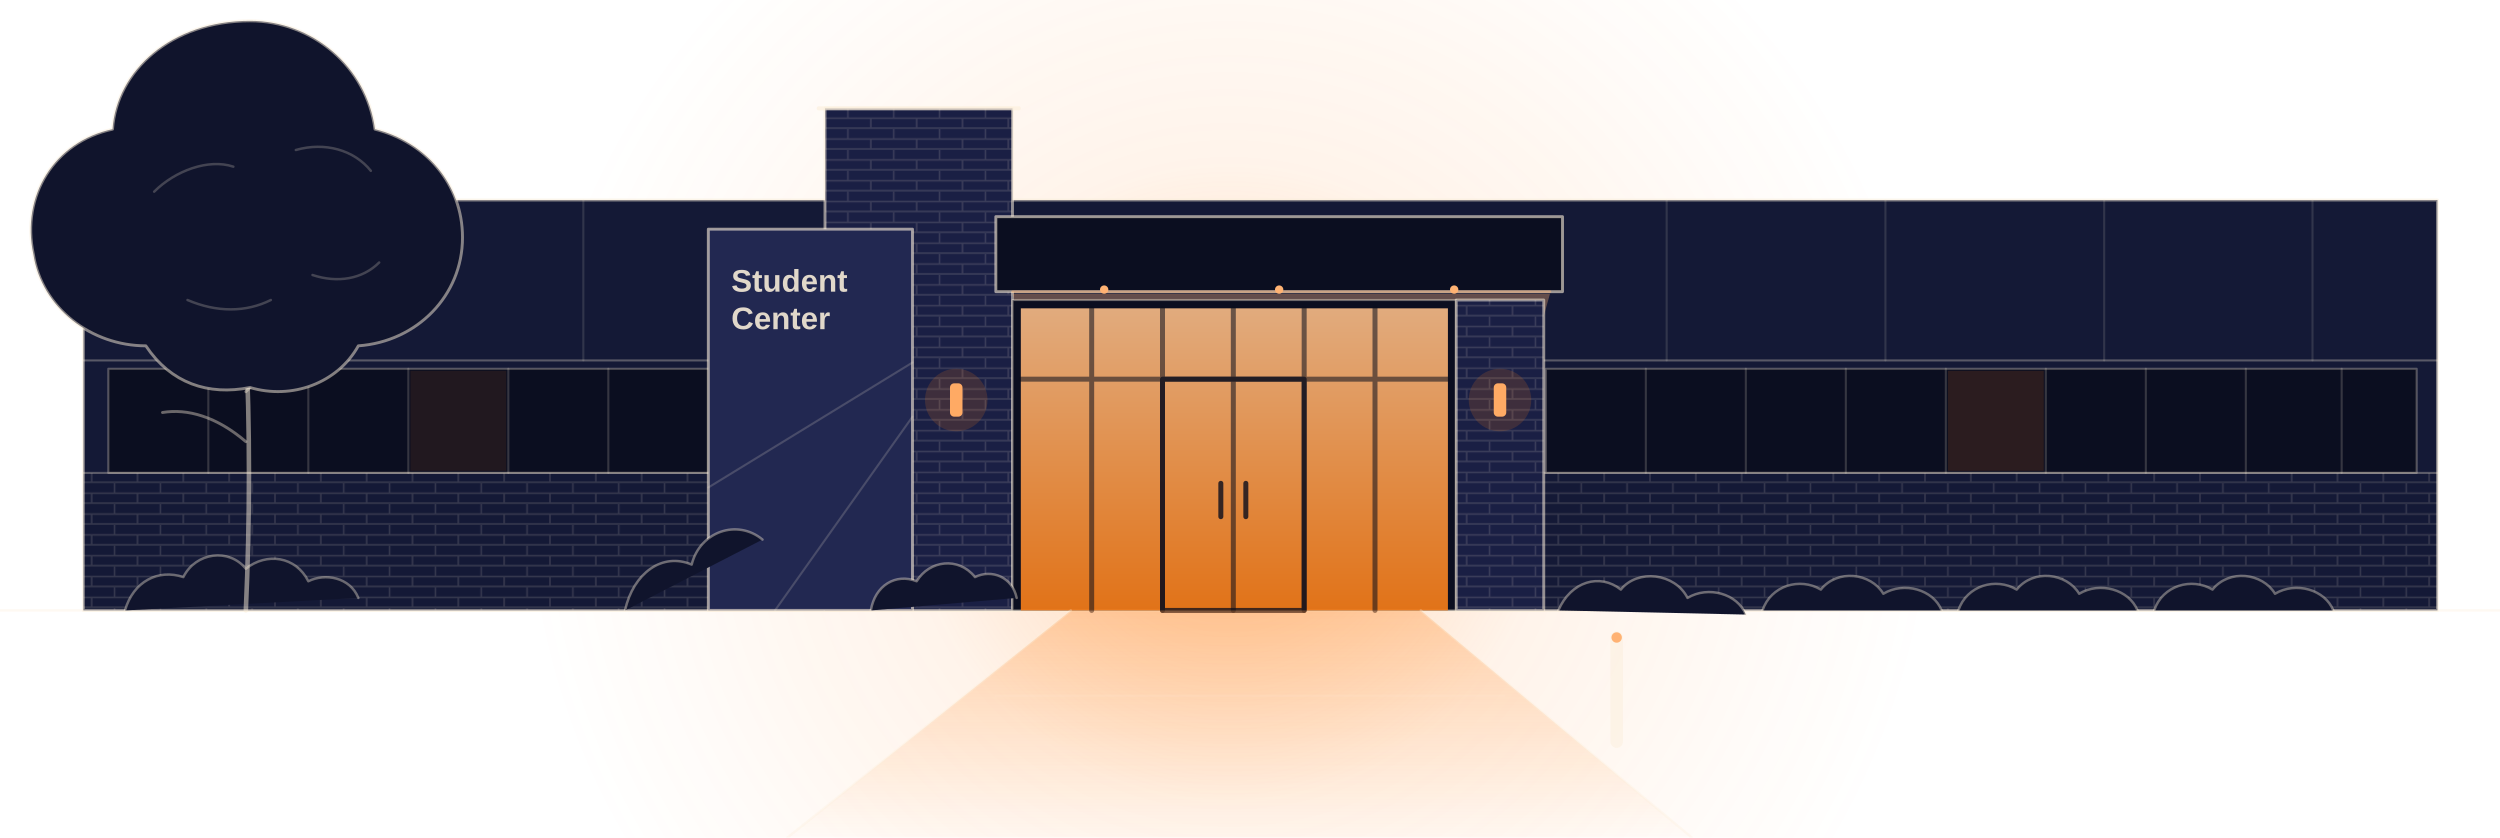
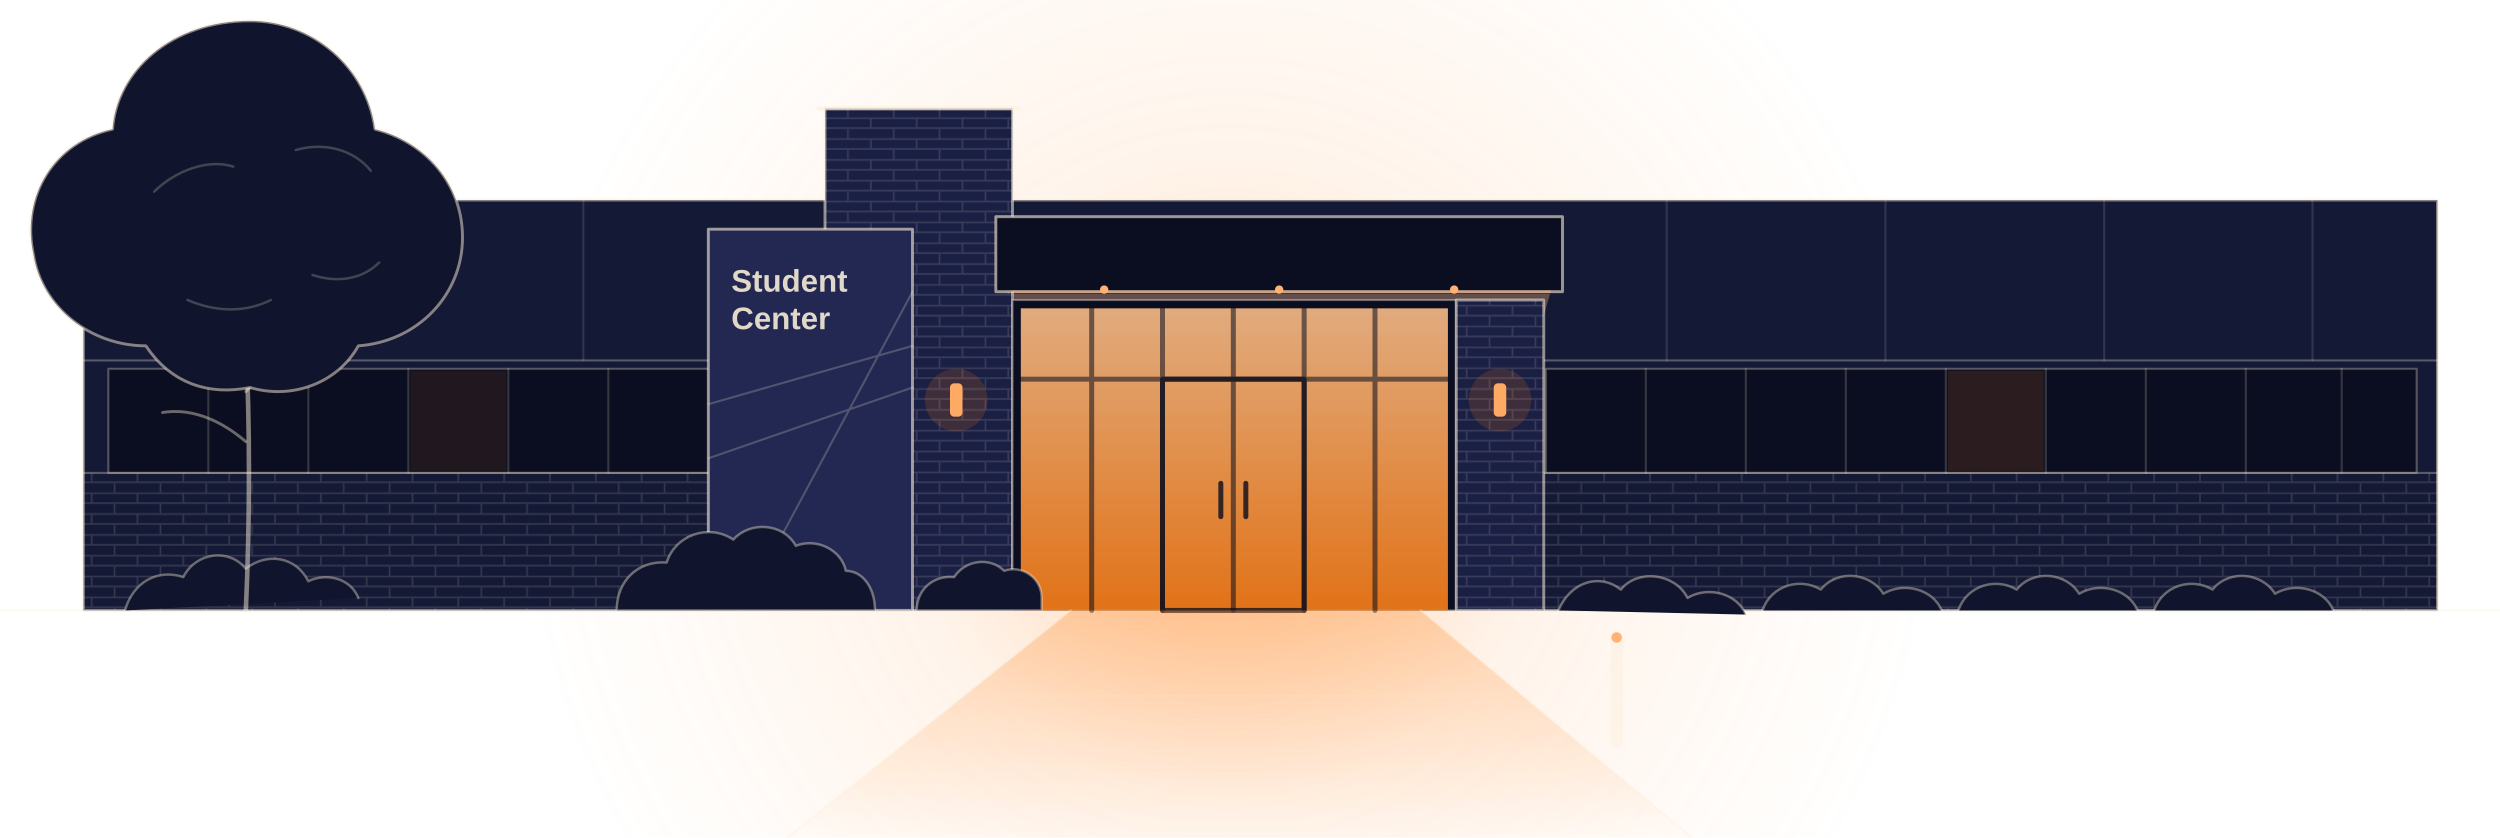
<svg class="building" viewBox="0 118 1200 402" preserveAspectRatio="xMidYMax slice" role="img" aria-label="Illustration of the CCC Student Center entrance at night, with the front doors lit">
  <defs>
    <radialGradient id="sc-glow" cx="590" cy="350" r="340" gradientUnits="userSpaceOnUse">
      <stop offset="0" stop-color="#FF8017" stop-opacity=".36" />
      <stop offset=".45" stop-color="#FF8017" stop-opacity=".09" />
      <stop offset="1" stop-color="#FF8017" stop-opacity="0" />
    </radialGradient>
    <linearGradient id="sc-door" x1="0" y1="0" x2="0" y2="1">
      <stop offset="0" stop-color="#FFC08A" />
      <stop offset="1" stop-color="#FF8017" />
    </linearGradient>
    <linearGradient id="sc-walk" x1="0" y1="0" x2="0" y2="1">
      <stop offset="0" stop-color="#FF8017" stop-opacity=".3" />
      <stop offset="1" stop-color="#FF8017" stop-opacity="0" />
    </linearGradient>
    <linearGradient id="sc-down" x1="0" y1="0" x2="0" y2="1">
      <stop offset="0" stop-color="#FFB273" stop-opacity=".35" />
      <stop offset="1" stop-color="#FFB273" stop-opacity="0" />
    </linearGradient>
    <pattern id="sc-brick" width="22" height="10" patternUnits="userSpaceOnUse">
      <path d="M0 9.5h22M11 0v4.75M0 4.75h22M0 4.75v4.75M22 4.75v4.75" stroke="#FBEFDA" stroke-opacity=".14" stroke-width=".8" fill="none" />
    </pattern>
  </defs>
  <rect y="118" width="1200" height="402" fill="url(#sc-glow)" />
  <g stroke="#FBEFDA" stroke-linejoin="round" stroke-linecap="round" fill="none">
    <path d="M0 411h1200" stroke-opacity=".35" stroke-width="1.2" />
    <rect x="40" y="214" width="1130" height="197" fill="#141936" stroke-opacity=".5" stroke-width="1.4" />
    <path d="M40 291h1130" stroke-opacity=".3" stroke-width="1" />
    <path d="M160 214v77M280 214v77M800 214v77M905 214v77M1010 214v77M1110 214v77" stroke-opacity=".13" stroke-width="1" />
    <rect x="52" y="295" width="290" height="50" fill="#0B0E20" stroke-opacity=".3" stroke-width="1" />
    <rect x="742" y="295" width="418" height="50" fill="#0B0E20" stroke-opacity=".3" stroke-width="1" />
    <path d="M100 295v50M148 295v50M196 295v50M244 295v50M292 295v50" stroke-opacity=".18" stroke-width="1" />
    <path d="M790 295v50M838 295v50M886 295v50M934 295v50M982 295v50M1030 295v50M1078 295v50M1124 295v50" stroke-opacity=".18" stroke-width="1" />
    <rect x="935" y="296" width="46" height="48" fill="#FF8017" fill-opacity=".13" stroke="none" />
    <rect x="197" y="296" width="46" height="48" fill="#FF8017" fill-opacity=".09" stroke="none" />
    <rect x="40" y="345" width="1130" height="66" fill="url(#sc-brick)" stroke="none" />
    <path d="M40 345h1130" stroke-opacity=".3" stroke-width="1" />
    <rect x="396" y="170" width="90" height="241" fill="#1A1F44" stroke-opacity=".55" stroke-width="1.4" />
    <rect x="396" y="170" width="90" height="241" fill="url(#sc-brick)" stroke="none" />
    <path d="M393 170h96" stroke-opacity=".6" stroke-width="2" />
    <path d="M340 228h98v183h-98z" fill="#222851" stroke-opacity=".6" stroke-width="1.4" />
-     <path d="M372 411 438 318M340 352l98-60" stroke-opacity=".18" stroke-width="1" />
+     <path d="M340 312 438 284M340 338 438 304M356 411 438 258" stroke-opacity=".22" stroke-width="1" />
    <path d="M478 222h272v36H478z" fill="#0B0E20" stroke-opacity=".6" stroke-width="1.4" />
    <path d="M486 258h258" stroke="#FFB273" stroke-opacity=".45" stroke-width="1.2" />
    <path d="M486 259h258l-14 50H500z" fill="url(#sc-down)" stroke="none" />
    <circle cx="530" cy="257" r="2" fill="#FFB273" stroke="none" />
    <circle cx="614" cy="257" r="2" fill="#FFB273" stroke="none" />
    <circle cx="698" cy="257" r="2" fill="#FFB273" stroke="none" />
    <rect x="486" y="262" width="213" height="149" fill="#0B0E20" stroke-opacity=".4" stroke-width="1" />
    <rect x="490" y="266" width="205" height="145" fill="url(#sc-door)" fill-opacity=".88" stroke="none" />
    <path d="M490 300h205M524 266v145M558 266v145M592 266v145M626 266v145M660 266v145" stroke="#0A0D1C" stroke-opacity=".55" stroke-width="2.4" />
    <path d="M558 300h68v111h-68z" stroke="#0A0D1C" stroke-opacity=".75" stroke-width="2.4" />
    <path d="M586 350v16M598 350v16" stroke="#0A0D1C" stroke-opacity=".8" stroke-width="2.4" />
    <rect x="699" y="262" width="42" height="149" fill="#1A1F44" stroke-opacity=".55" stroke-width="1.4" />
    <rect x="699" y="262" width="42" height="149" fill="url(#sc-brick)" stroke="none" />
    <rect x="456" y="302" width="6" height="16" rx="2" fill="#FFB273" stroke="none" />
    <rect x="717" y="302" width="6" height="16" rx="2" fill="#FFB273" stroke="none" />
    <circle cx="459" cy="310" r="15" fill="#FF8017" fill-opacity=".16" stroke="none" />
    <circle cx="720" cy="310" r="15" fill="#FF8017" fill-opacity=".16" stroke="none" />
    <path d="M514 411h168l130 109H378z" fill="url(#sc-walk)" stroke="none" />
    <path d="M514 411 378 520M682 411l130 109" stroke-opacity=".3" stroke-width="1.2" />
    <path d="M478 452h244M446 486h306" stroke-opacity=".12" stroke-width="1" />
    <path d="M60 411c4-14 16-20 28-16 6-12 22-14 30-4 10-8 24-6 30 6 8-4 20-2 24 8" fill="#10142C" stroke-opacity=".38" stroke-width="1.2" />
-     <path d="M300 411c4-18 18-28 32-22 4-16 22-22 34-12" fill="#10142C" stroke-opacity=".4" stroke-width="1.2" />
-     <path d="M418 411c2-12 12-18 22-14 6-10 20-12 28-2 8-4 18 0 20 10" fill="#10142C" stroke-opacity=".4" stroke-width="1.2" />
+     <path d="M296 411c0-14 10-24 24-23 4-13 20-19 32-11 8-9 24-8 30 3 10-4 22 2 24 12 8 0 14 8 14 19z" fill="#10142C" stroke-opacity=".4" stroke-width="1.2" />
+     <path d="M440 411c0-10 8-17 18-16 5-8 17-10 24-3 8-3 18 3 18 13v6z" fill="#10142C" stroke-opacity=".4" stroke-width="1.2" />
    <path d="M748 411c6-14 20-18 30-10 8-10 26-8 32 4 10-6 24-2 28 8" fill="#10142C" stroke-opacity=".4" stroke-width="1.2" />
    <path d="M846 411c4-12 18-16 28-10 8-10 24-8 30 2 10-6 24-2 28 8" fill="#10142C" stroke-opacity=".38" stroke-width="1.2" />
    <path d="M940 411c4-12 18-16 28-10 8-10 24-8 30 2 10-6 24-2 28 8" fill="#10142C" stroke-opacity=".38" stroke-width="1.2" />
    <path d="M1034 411c4-12 18-16 28-10 8-10 24-8 30 2 10-6 24-2 28 8" fill="#10142C" stroke-opacity=".38" stroke-width="1.2" />
    <path d="M118 411c2-44 2-88 0-130" stroke-opacity=".5" stroke-width="2.2" />
    <path d="M118 330c-14-12-28-16-40-14M118 306c14-14 30-18 44-14" stroke-opacity=".4" stroke-width="1.4" />
    <path d="M120 128c-38 0-64 24-66 52-28 6-44 32-38 60 4 26 28 44 54 44 12 18 30 24 50 20 20 6 42-2 52-20 28-2 50-24 50-52 0-26-18-46-42-52-4-30-30-52-60-52z" fill="#10142C" stroke-opacity=".5" stroke-width="1.4" />
    <path d="M74 210c10-10 26-16 38-12M142 190c14-4 28 0 36 10M90 262c14 6 28 6 40 0M150 250c12 4 24 2 32-6" stroke-opacity=".22" stroke-width="1.2" />
    <path d="M776 474v-50" stroke-opacity=".45" stroke-width="6" />
    <circle cx="776" cy="424" r="2.5" fill="#FFB273" stroke="none" />
  </g>
  <g font-family="proxima-nova, 'Helvetica Neue', Arial, sans-serif" font-weight="600" fill="#FBEFDA" fill-opacity=".88">
    <text x="351" y="258" font-size="15">Student</text>
    <text x="351" y="276" font-size="15">Center</text>
  </g>
</svg>
